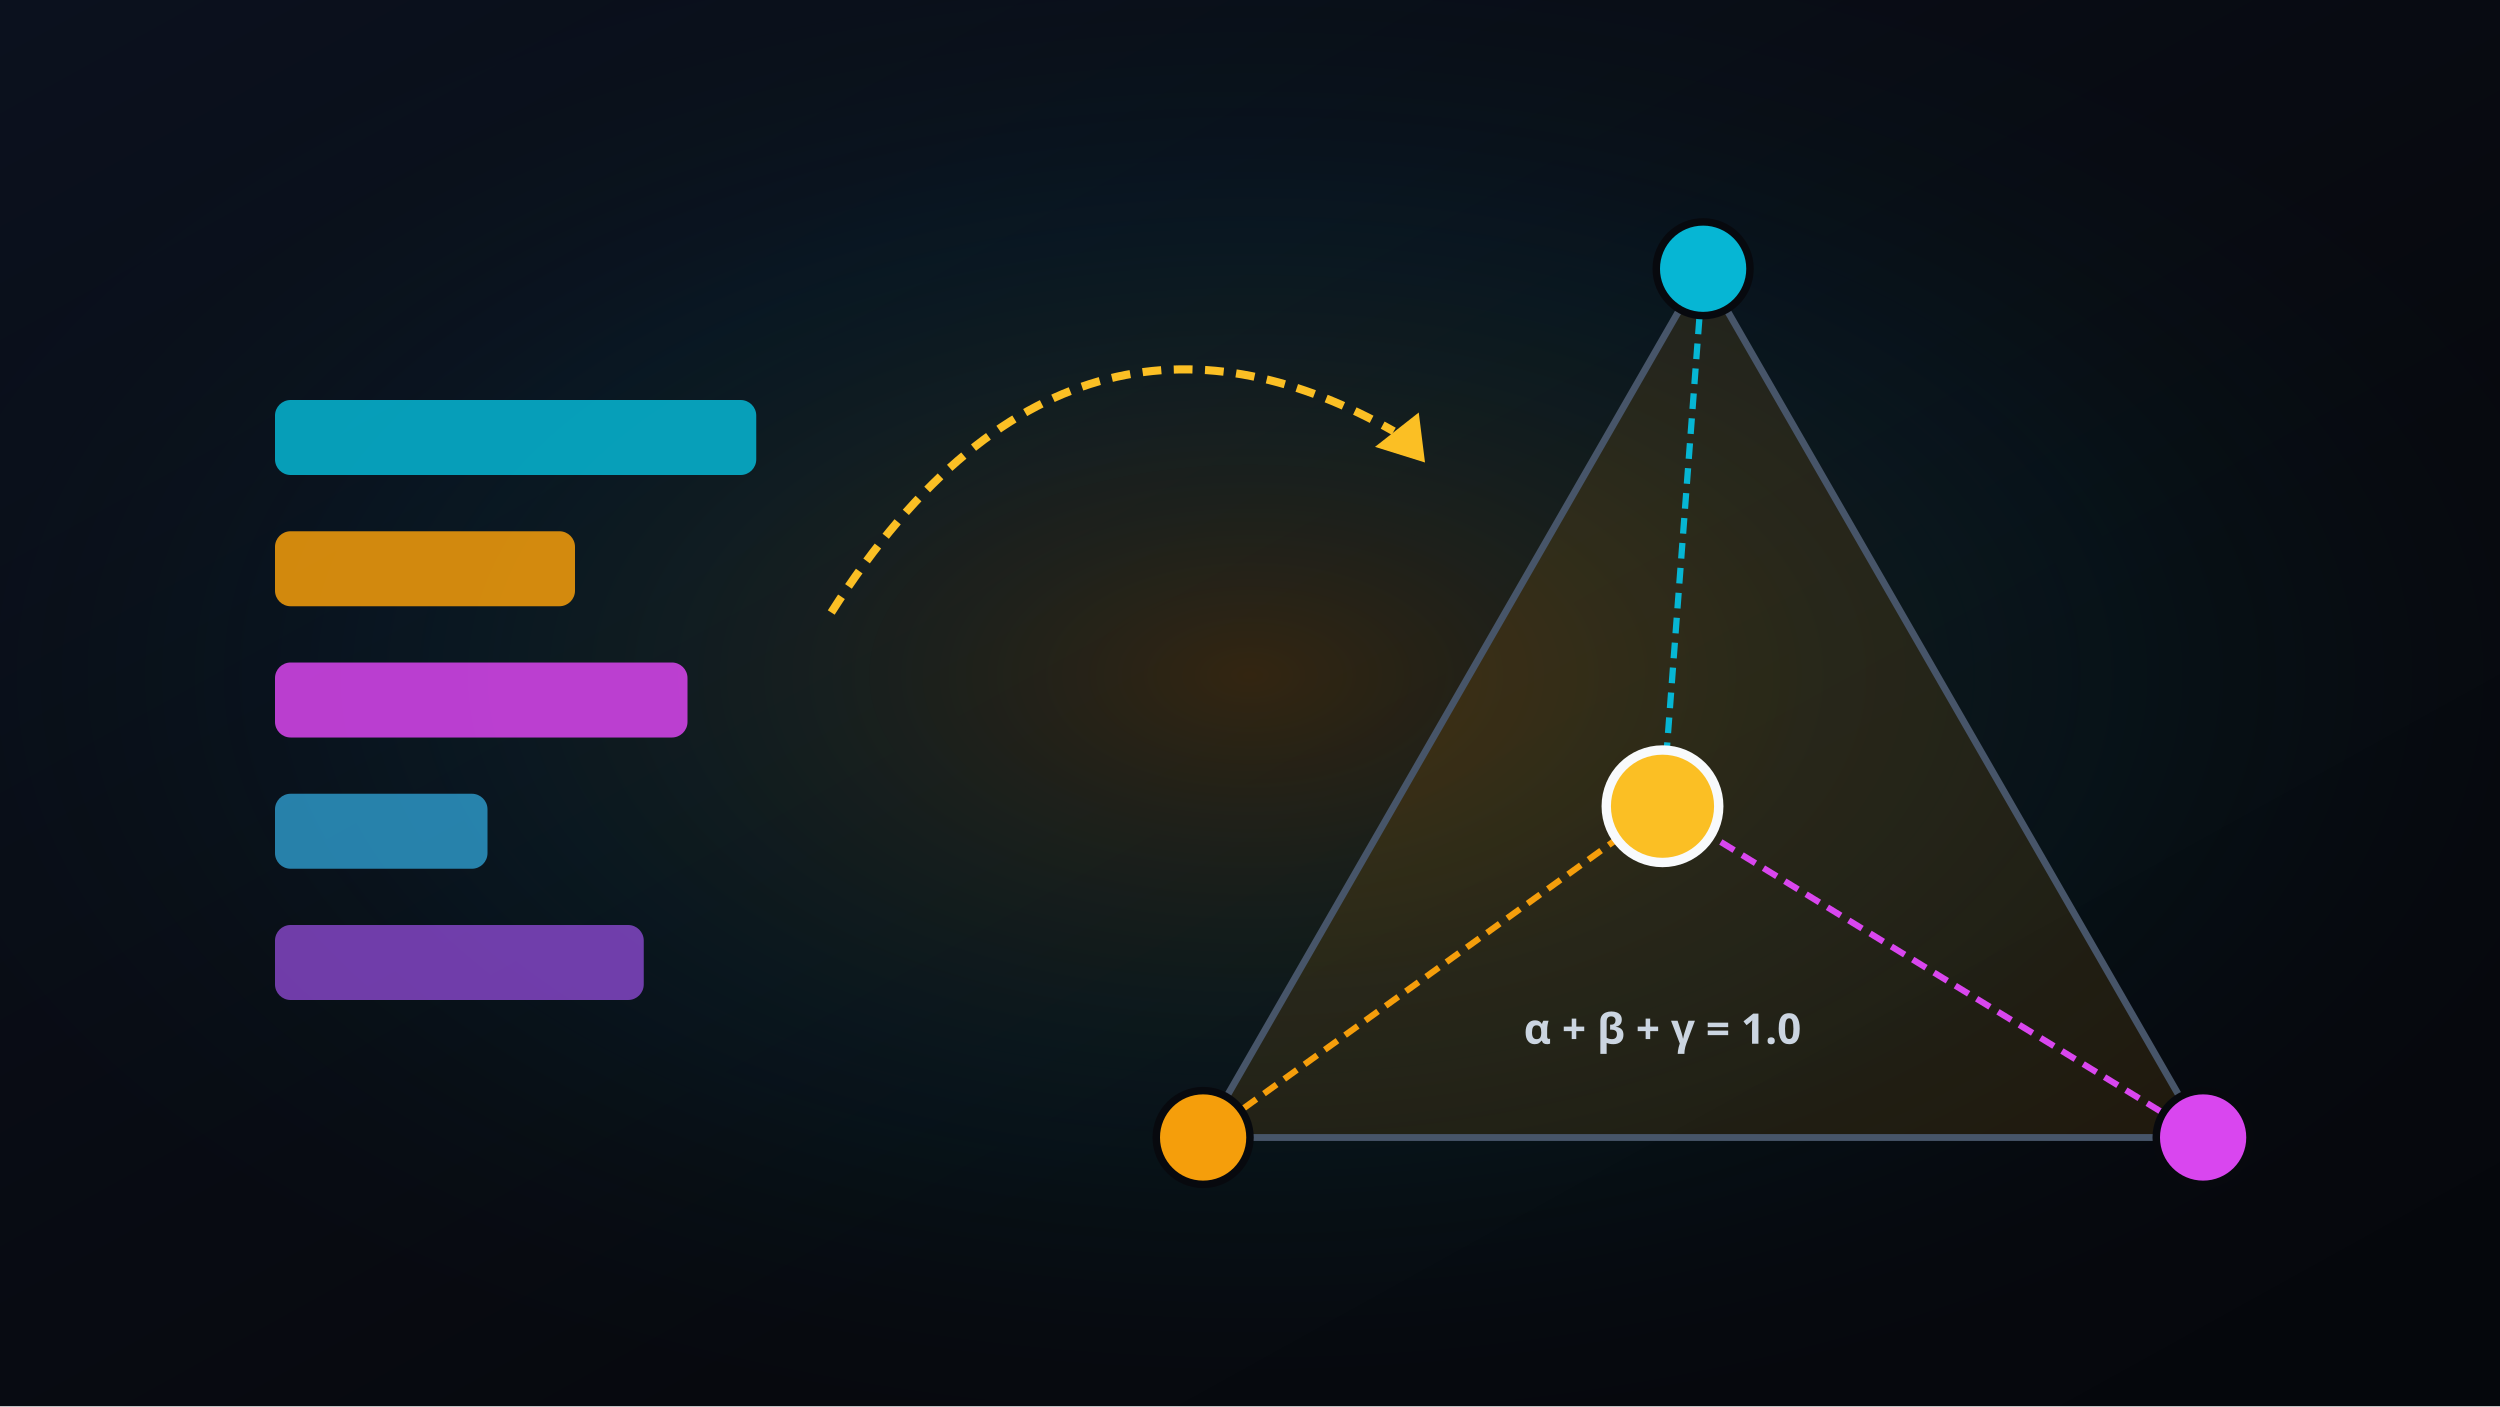
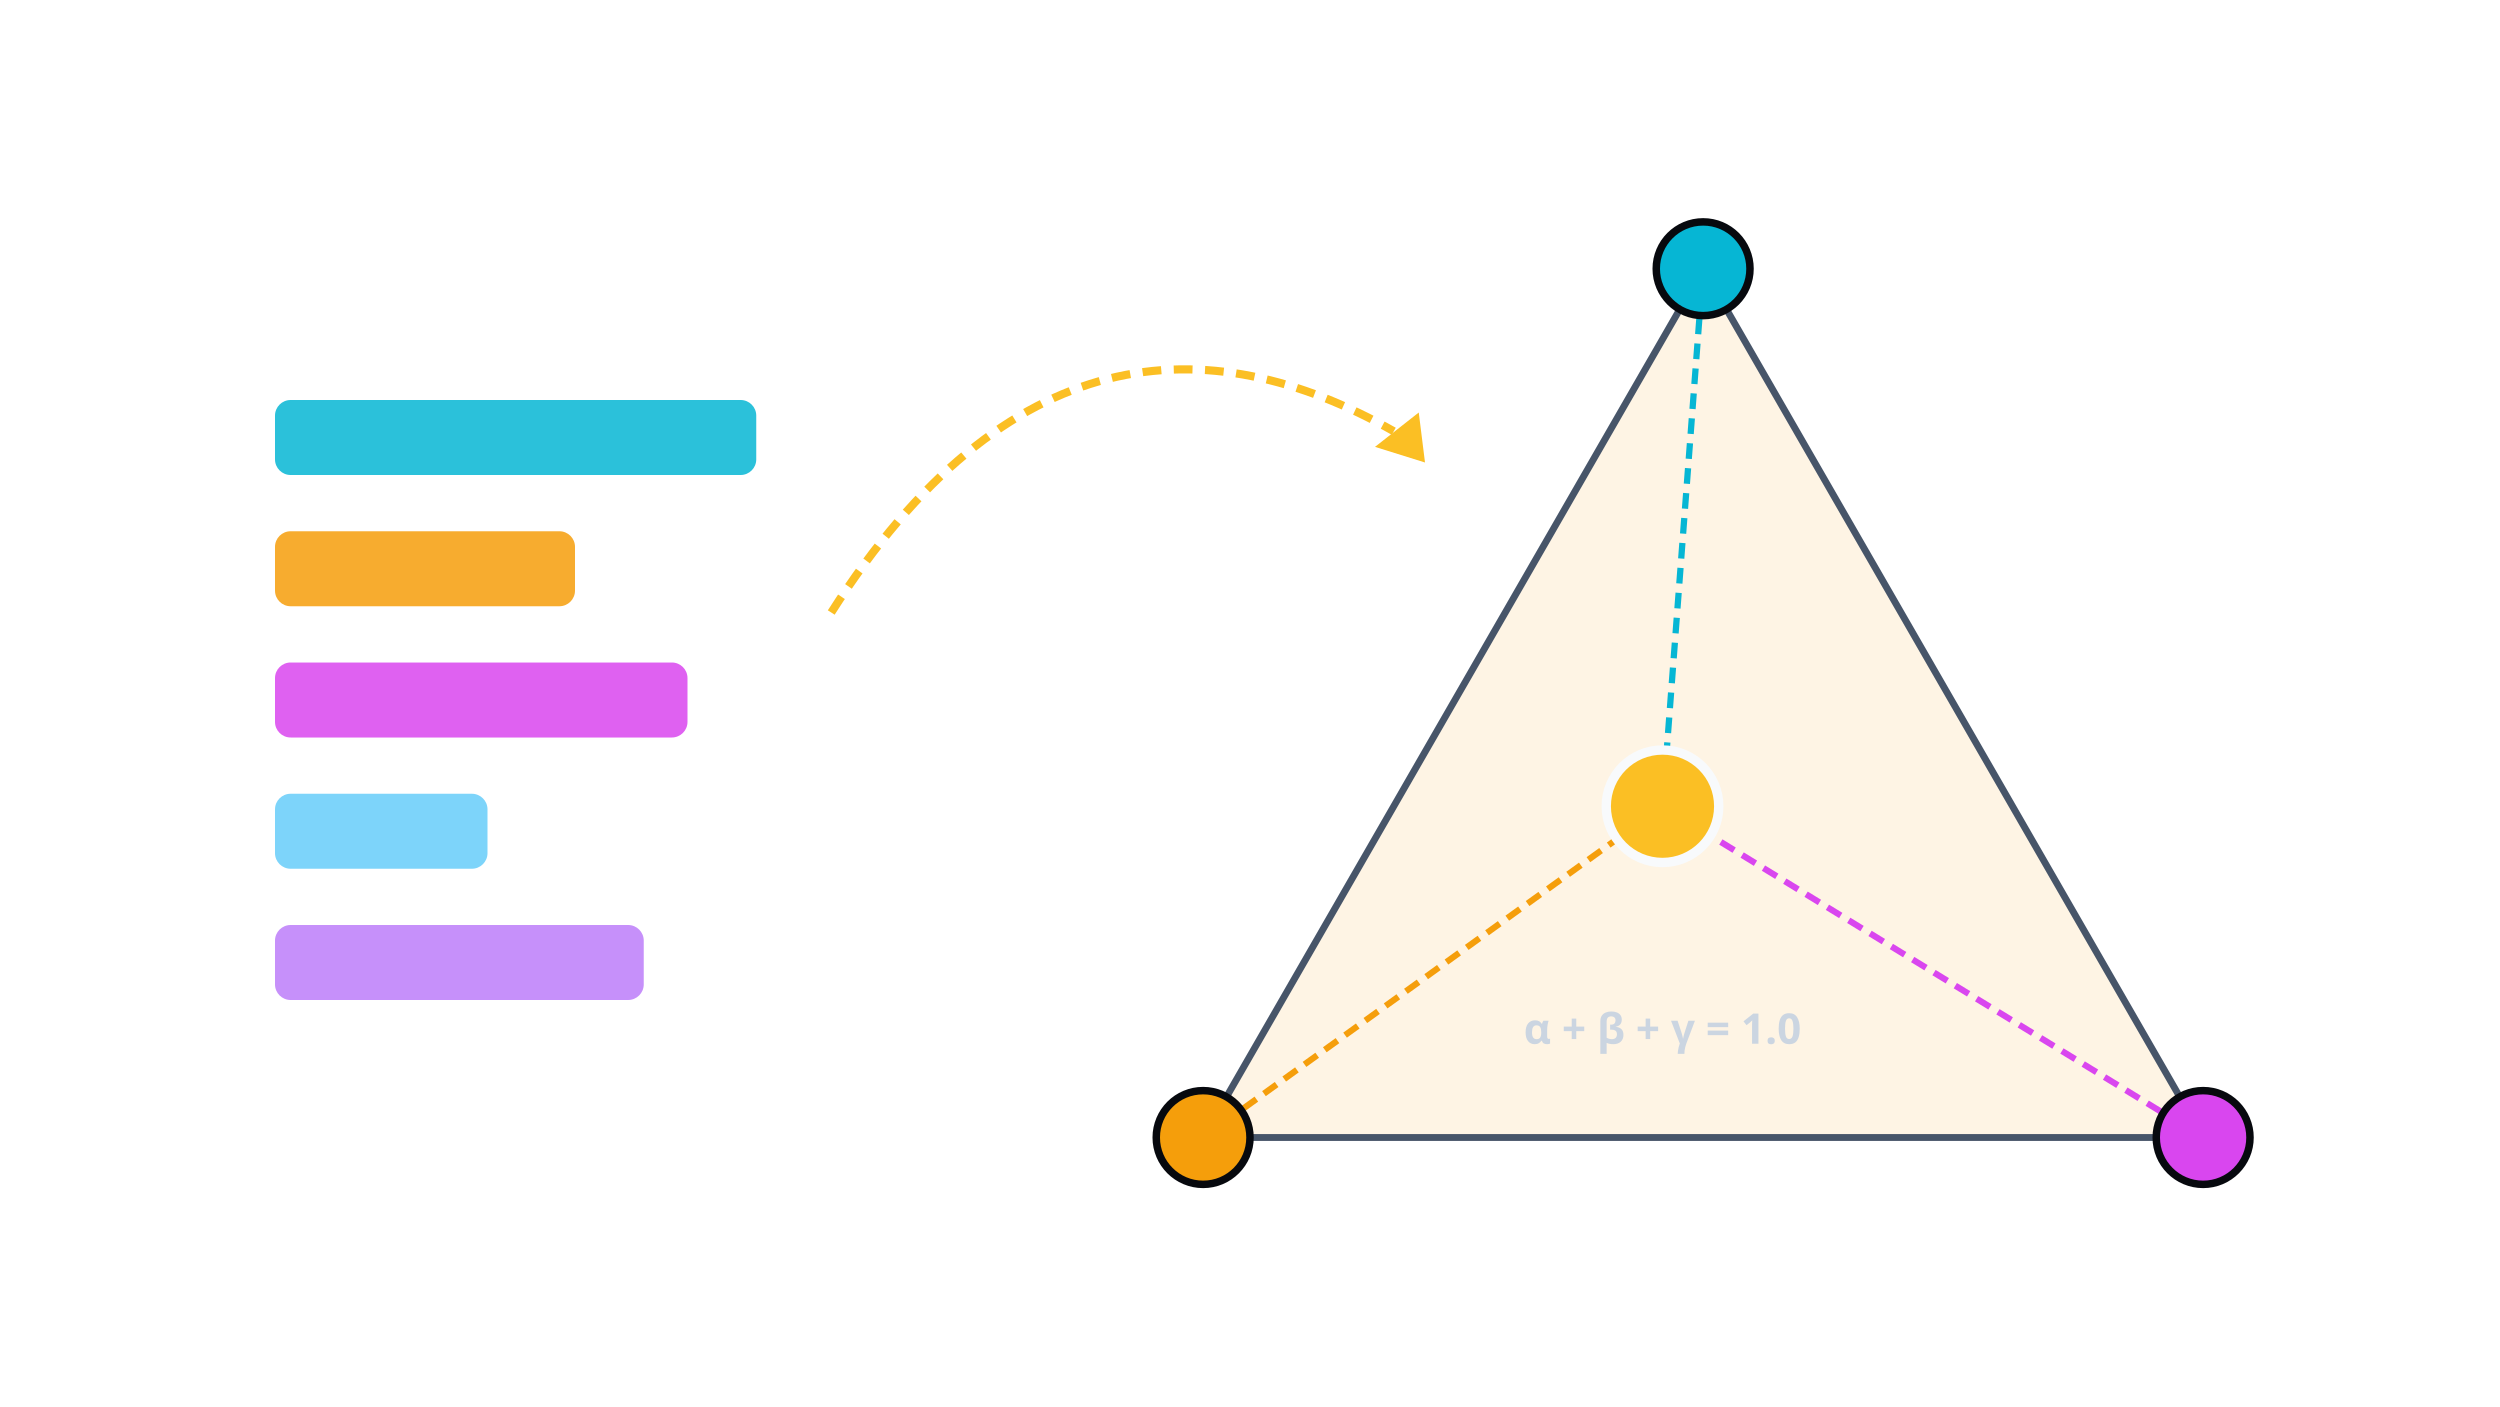
<svg xmlns="http://www.w3.org/2000/svg" viewBox="0 0 800 450" width="800" height="450">
-   <defs>
-     <linearGradient id="sv-nnls-bg" x1="0%" y1="0%" x2="100%" y2="100%">
-       <stop offset="0%" stop-color="#0B111E" />
-       <stop offset="65%" stop-color="#07090E" />
-       <stop offset="100%" stop-color="#05070C" />
-     </linearGradient>
-     <radialGradient id="sv-nnls-glow" cx="50%" cy="48%" r="58%">
-       <stop offset="0%" stop-color="#F59E0B" stop-opacity="0.18" />
-       <stop offset="60%" stop-color="#06B6D4" stop-opacity="0.05" />
-       <stop offset="100%" stop-color="#07090E" stop-opacity="0" />
-     </radialGradient>
-   </defs>
-   <rect width="800" height="450" fill="url(#sv-nnls-bg)" />
-   <rect width="800" height="450" fill="url(#sv-nnls-glow)" />
  <g transform="translate(88, 128)">
    <rect x="0" y="0" width="154" height="24" rx="5" fill="#06B6D4" fill-opacity="0.85" />
    <rect x="0" y="42" width="96" height="24" rx="5" fill="#F59E0B" fill-opacity="0.85" />
    <rect x="0" y="84" width="132" height="24" rx="5" fill="#D946EF" fill-opacity="0.85" />
    <rect x="0" y="126" width="68" height="24" rx="5" fill="#38BDF8" fill-opacity="0.65" />
    <rect x="0" y="168" width="118" height="24" rx="5" fill="#A855F7" fill-opacity="0.65" />
  </g>
-   <path d="M266 196 C322 108 386 104 446 138" fill="none" stroke="#FBBF24" stroke-width="2.6" stroke-dasharray="6 4" />
-   <polygon points="440,143 454,132 456,148" fill="#FBBF24" />
-   <polygon points="545,86 385,364 705,364" fill="#F59E0B" fill-opacity="0.11" stroke="#475569" stroke-width="2.2" />
+   <path class="sv-stroke-amber" d="M266 196 C322 108 386 104 446 138" fill="none" stroke="#FBBF24" stroke-width="2.6" stroke-dasharray="6 4" />
+   <polygon class="sv-fill-amber" points="440,143 454,132 456,148" fill="#FBBF24" />
+   <polygon class="sv-edge" points="545,86 385,364 705,364" fill="#F59E0B" fill-opacity="0.11" stroke="#475569" stroke-width="2.2" />
  <line x1="545" y1="86" x2="532" y2="258" stroke="#06B6D4" stroke-width="2" stroke-dasharray="5 3" />
  <line x1="385" y1="364" x2="532" y2="258" stroke="#F59E0B" stroke-width="2" stroke-dasharray="5 3" />
  <line x1="705" y1="364" x2="532" y2="258" stroke="#D946EF" stroke-width="2" stroke-dasharray="5 3" />
-   <circle cx="532" cy="258" r="18" fill="#FBBF24" stroke="#F8FAFC" stroke-width="3" />
-   <circle cx="545" cy="86" r="15" fill="#06B6D4" stroke="#07090E" stroke-width="2.4" />
-   <circle cx="385" cy="364" r="15" fill="#F59E0B" stroke="#07090E" stroke-width="2.4" />
-   <circle cx="705" cy="364" r="15" fill="#D946EF" stroke="#07090E" stroke-width="2.4" />
-   <text x="532" y="334" text-anchor="middle" font-family="IBM Plex Mono, Noto Sans, monospace" font-size="13.5" font-weight="600" fill="#CBD5E1">α + β + γ = 1.0</text>
+   <circle class="sv-ring-ink" cx="532" cy="258" r="18" fill="#FBBF24" stroke="#F8FAFC" stroke-width="3" />
+   <circle class="sv-cutout" cx="545" cy="86" r="15" fill="#06B6D4" stroke="#07090E" stroke-width="2.4" />
+   <circle class="sv-cutout" cx="385" cy="364" r="15" fill="#F59E0B" stroke="#07090E" stroke-width="2.4" />
+   <circle class="sv-cutout" cx="705" cy="364" r="15" fill="#D946EF" stroke="#07090E" stroke-width="2.4" />
+   <text class="sv-muted" x="532" y="334" text-anchor="middle" font-family="IBM Plex Mono, Noto Sans, monospace" font-size="13.5" font-weight="600" fill="#CBD5E1">α + β + γ = 1.0</text>
</svg>
